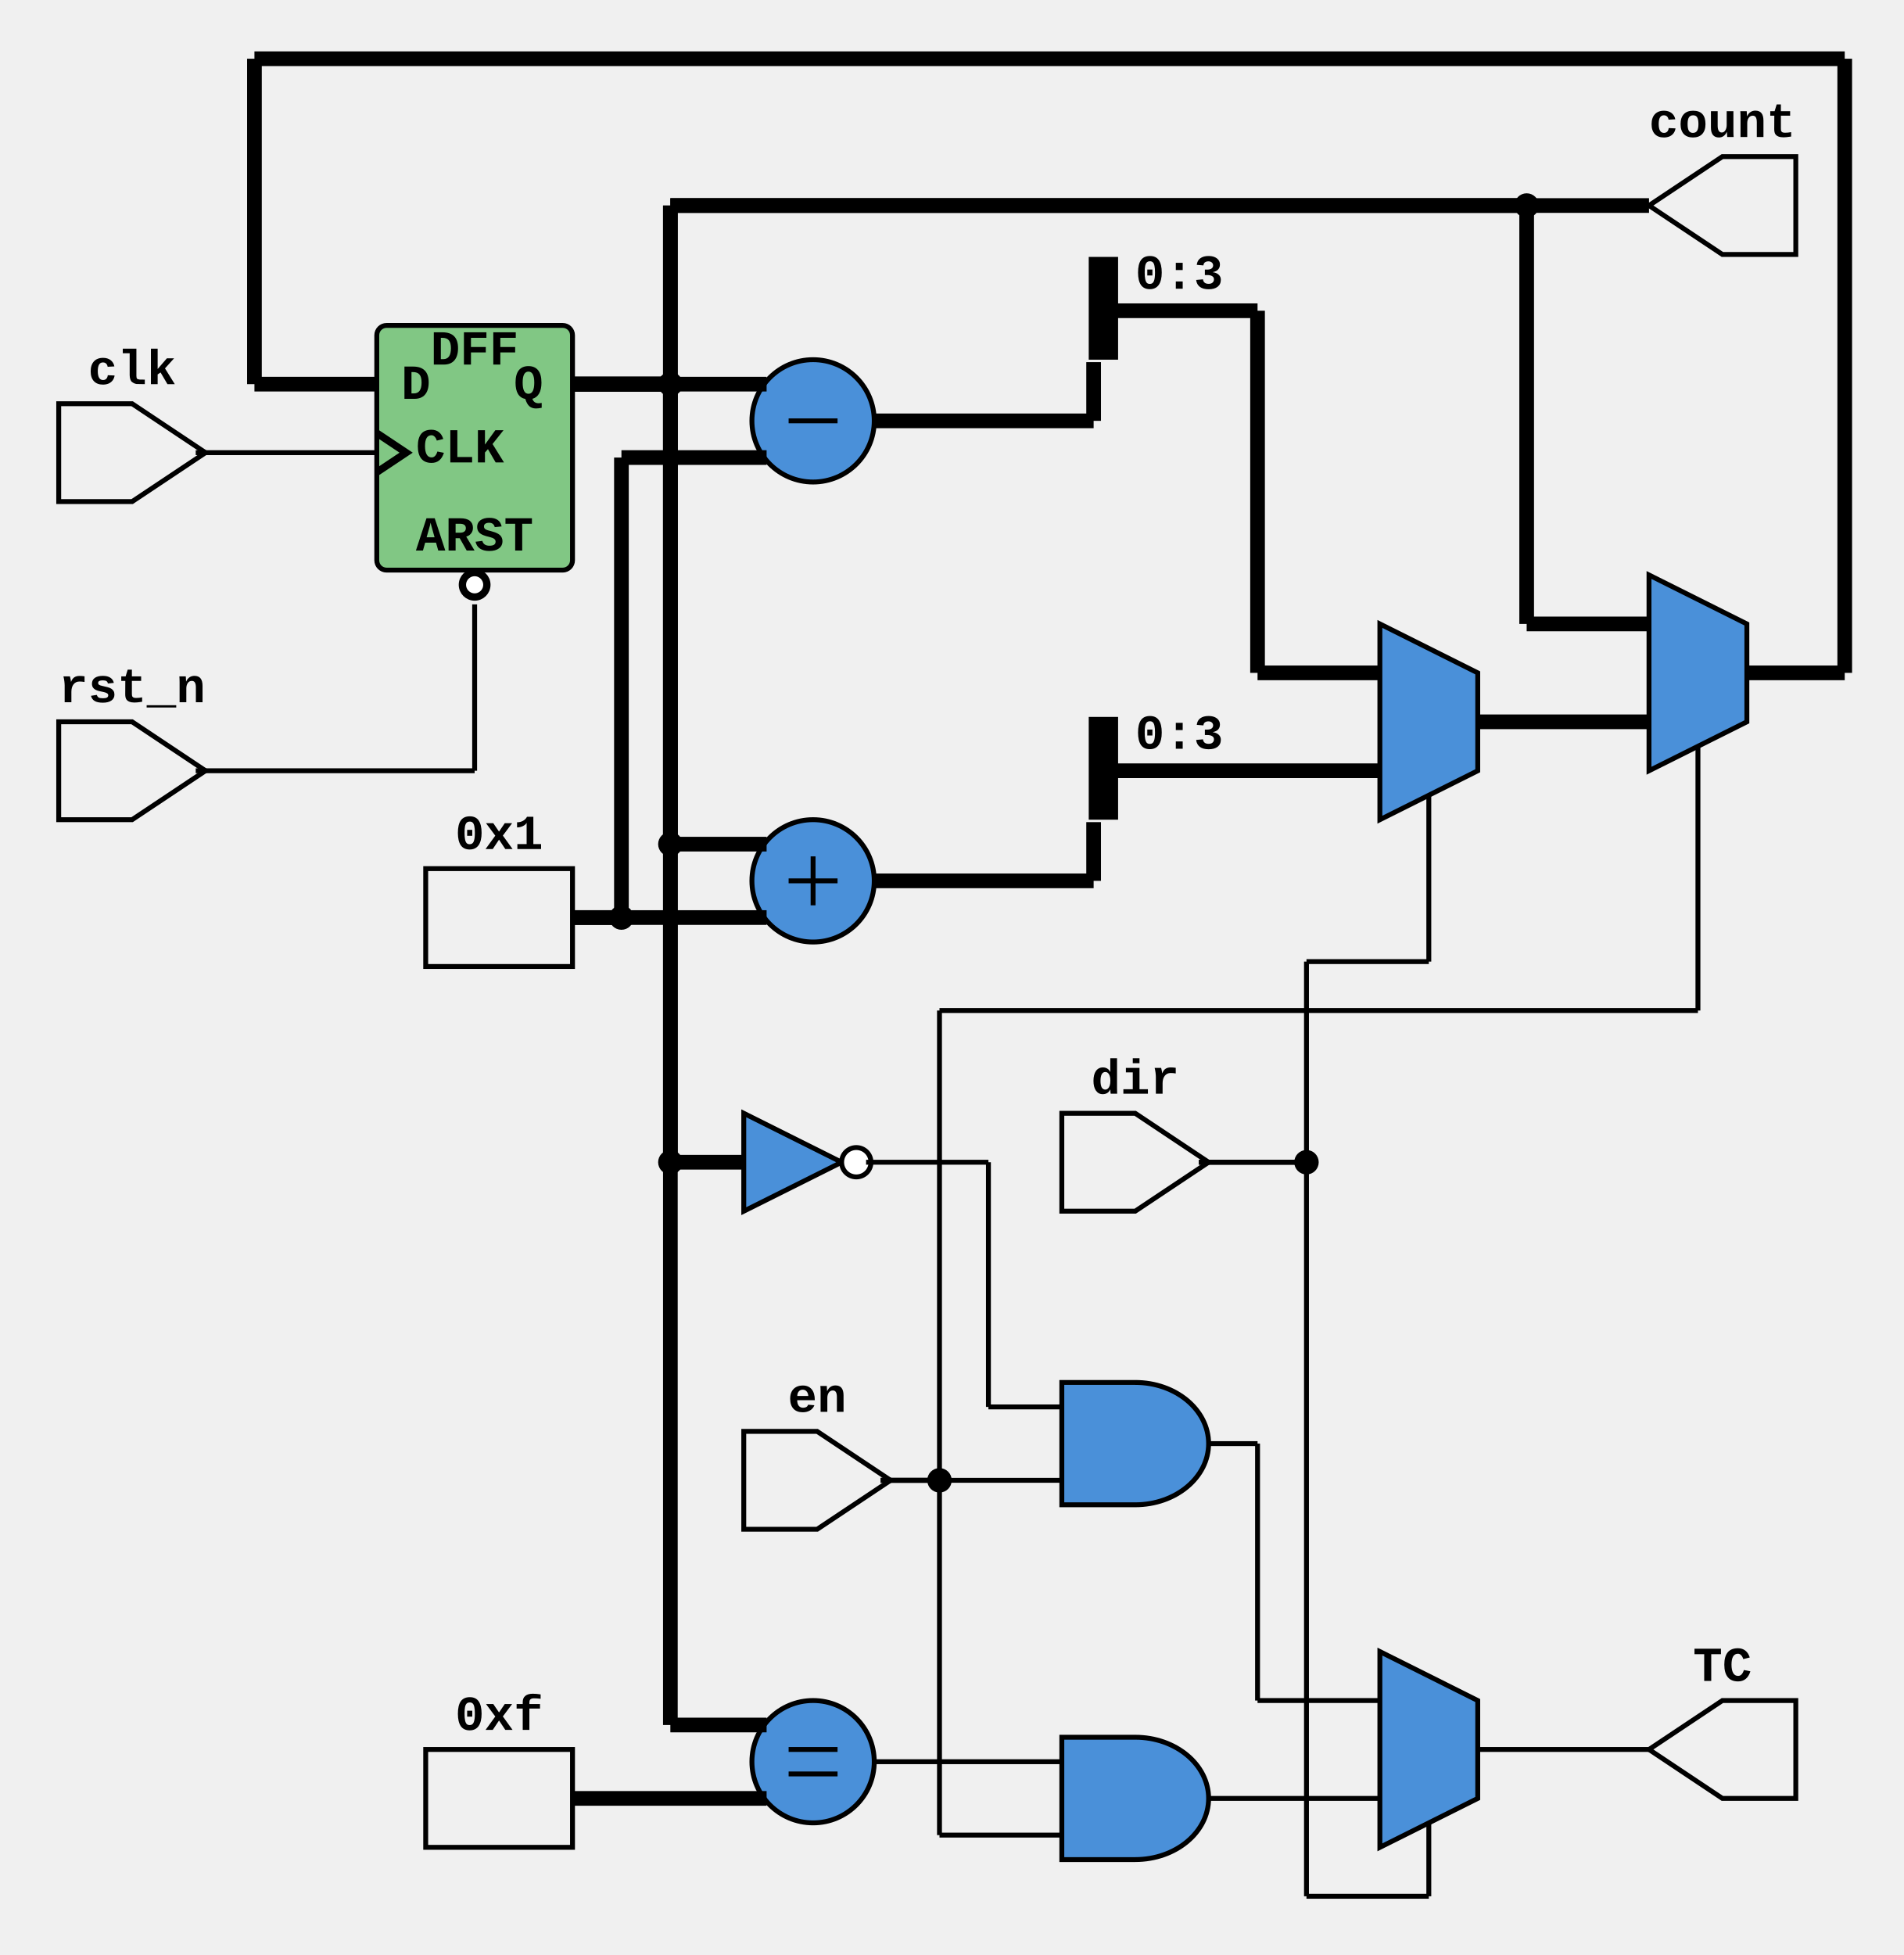
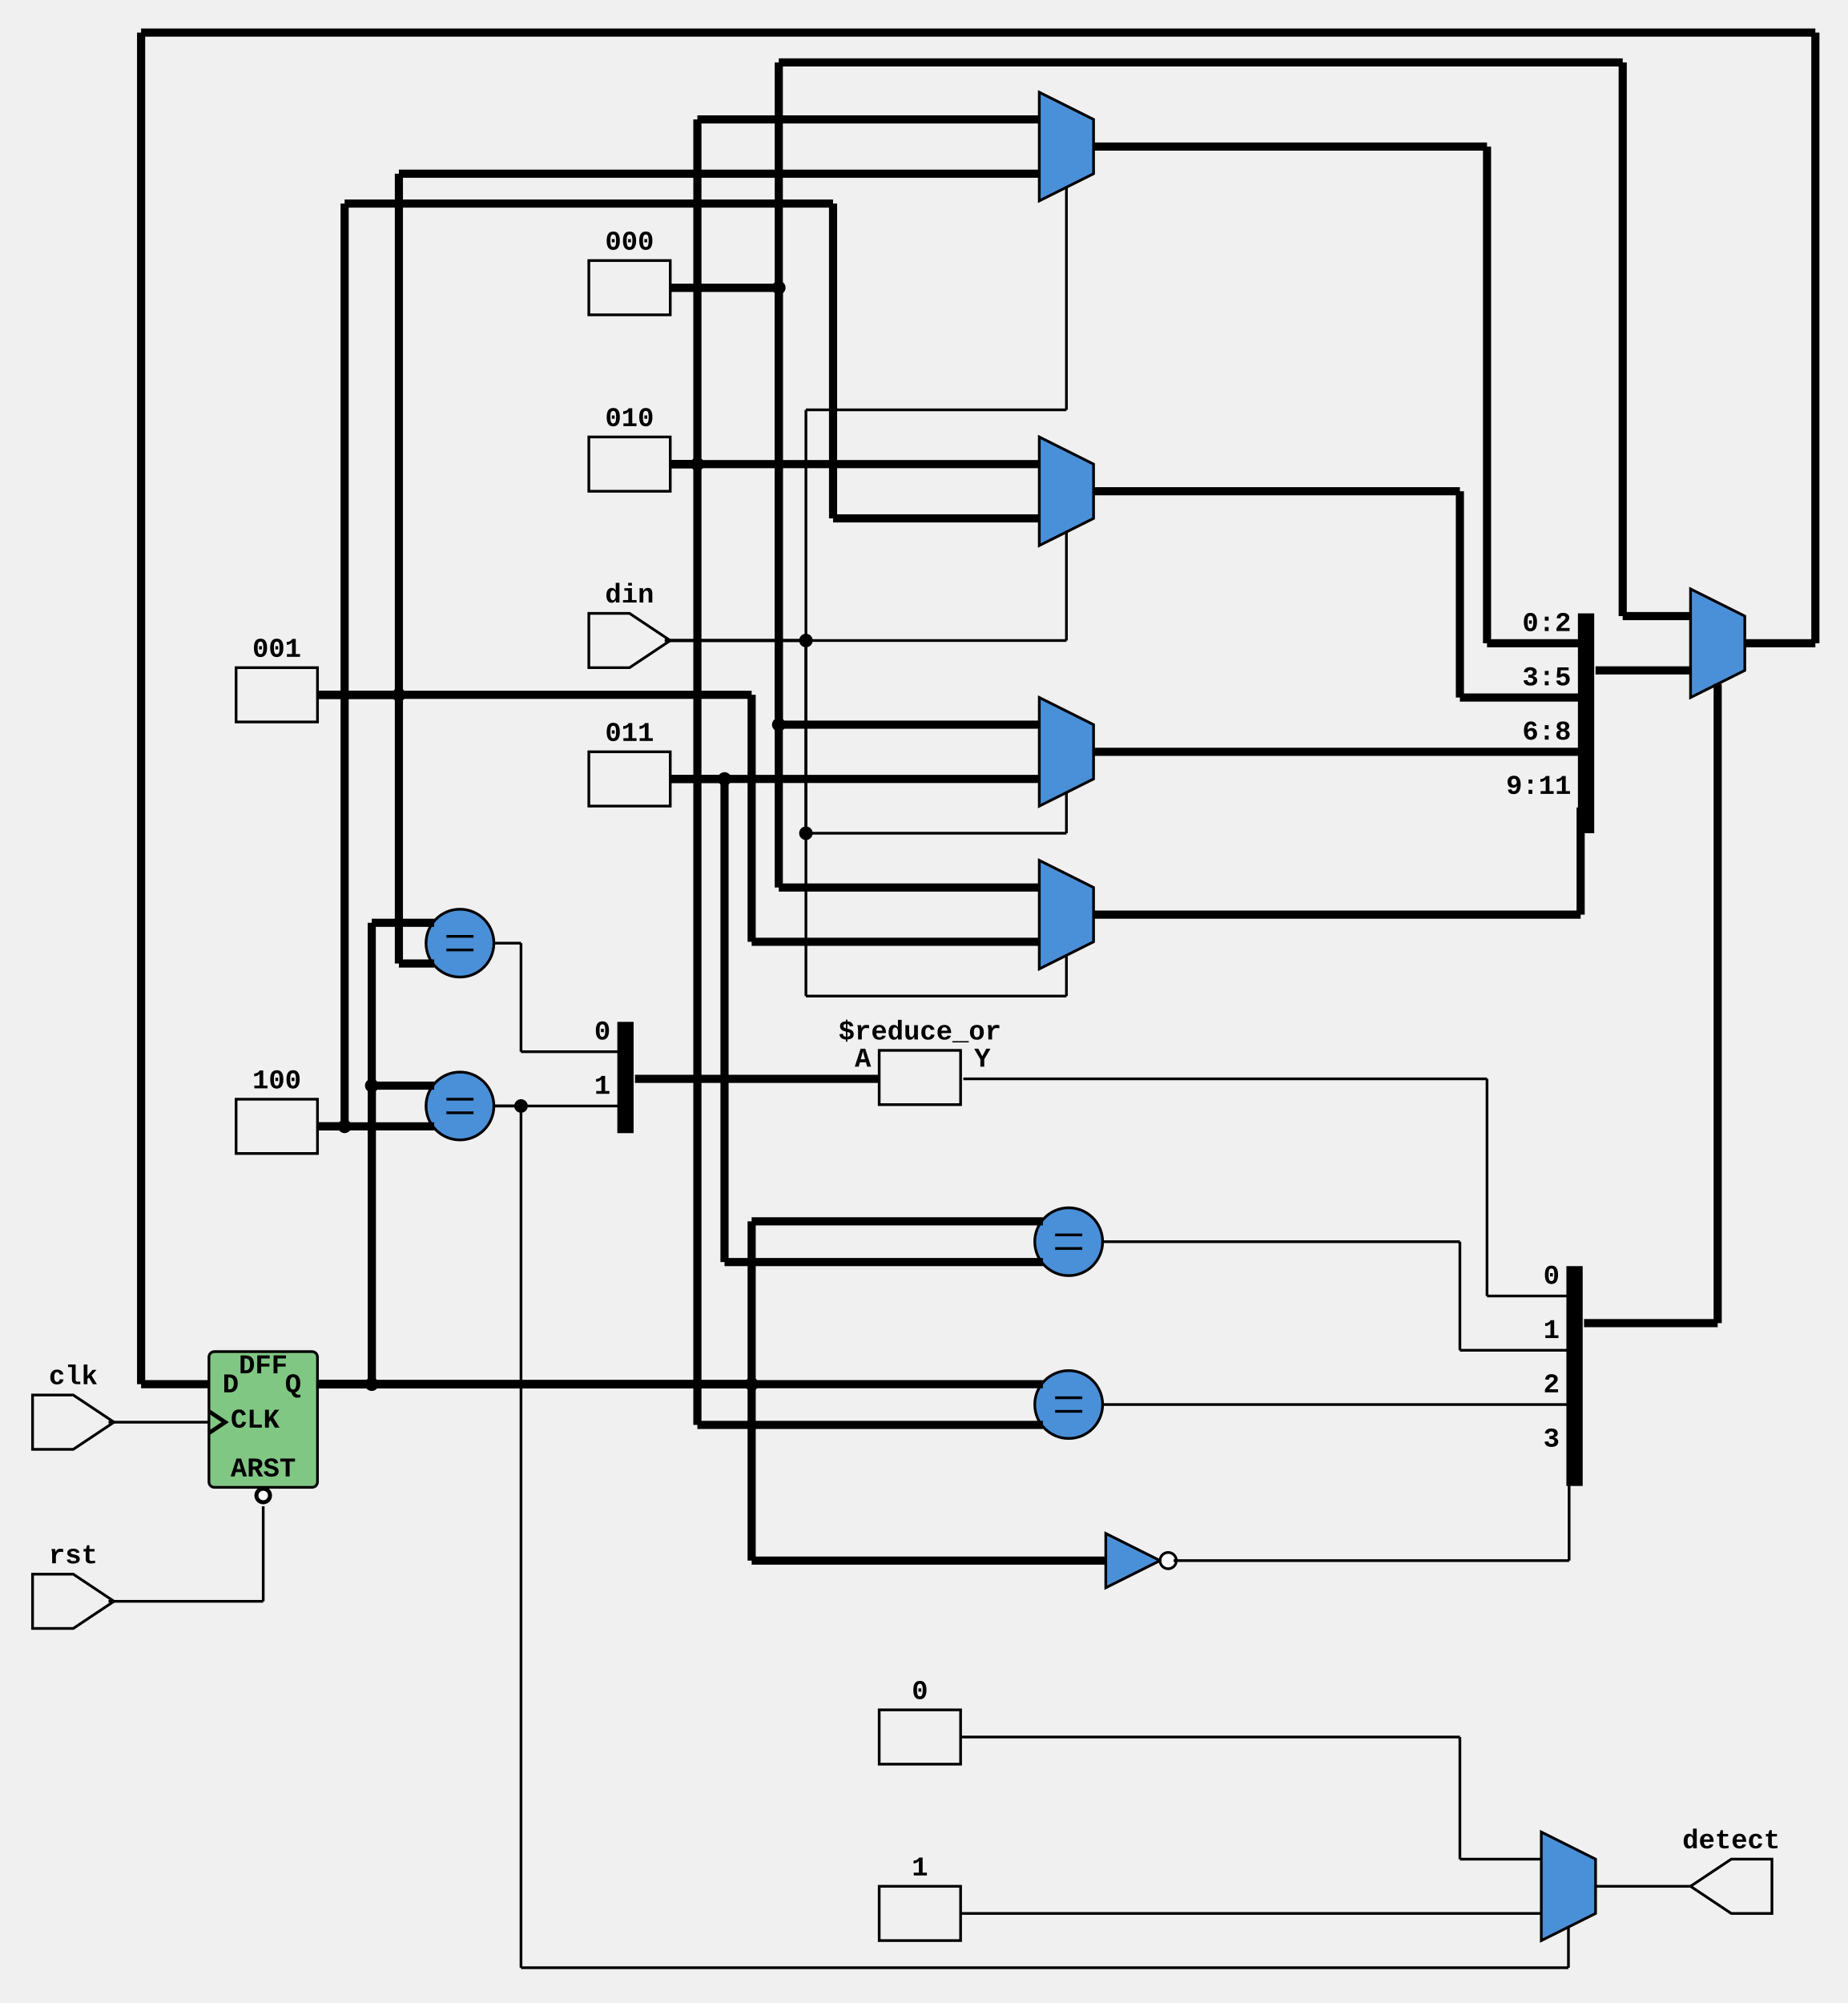
- <svg xmlns="http://www.w3.org/2000/svg" xmlns:ns1="https://github.com/nturley/netlistsvg" width="389" height="399.5">
+ <svg xmlns="http://www.w3.org/2000/svg" xmlns:ns1="https://github.com/nturley/netlistsvg" width="681" height="738">
  <style>svg {
    stroke:#000;
    fill:none;
  }
  text {
    fill:#000;
    stroke:none;
    font-size:10px;
    font-weight: bold;
    font-family: "Courier New", monospace;
  }
  .nodelabel {
    text-anchor: middle;
  }
  .inputPortLabel {
    text-anchor: end;
  }
  .splitjoinBody {
    fill:#000;
  }
  /* Buses multi-bit: línea más gruesa */
  line[class*=","] {
    stroke-width: 3;
  }</style>
-   <g ns1:type="add" transform="translate(153.6667,167.5)" ns1:width="25" ns1:height="25" id="cell_$add$design.sv:45$3">
-     <ns1:alias val="$add" />
-     <circle r="12.5" cx="12.5" cy="12.5" class="cell_$add$design.sv:45$3" fill="#4A90D9" />
-     <line x1="7.5" x2="17.5" y1="12.5" y2="12.5" class="cell_$add$design.sv:45$3" />
-     <line x1="12.5" x2="12.5" y1="7.5" y2="17.5" class="cell_$add$design.sv:45$3" />
-     <g ns1:x="3" ns1:y="5" ns1:pid="A" />
-     <g ns1:x="3" ns1:y="20" ns1:pid="B" />
-     <g ns1:x="25" ns1:y="12.5" ns1:pid="Y" />
-   </g>
-   <g ns1:type="and" transform="translate(217,355)" ns1:width="30" ns1:height="25" id="cell_$and$design.sv:49$6">
-     <ns1:alias val="$and" />
-     <ns1:alias val="$logic_and" />
-     <ns1:alias val="$_AND_" />
-     <path d="M0,0 L0,25 L15,25 A15 12.5 0 0 0 15,0 Z" class="cell_$and$design.sv:49$6" fill="#4A90D9" />
-     <g ns1:x="0" ns1:y="5" ns1:pid="A" />
-     <g ns1:x="0" ns1:y="20" ns1:pid="B" />
-     <g ns1:x="30" ns1:y="12.5" ns1:pid="Y" />
-   </g>
-   <g ns1:type="and" transform="translate(217,282.5)" ns1:width="30" ns1:height="25" id="cell_$and$design.sv:49$8">
-     <ns1:alias val="$and" />
-     <ns1:alias val="$logic_and" />
-     <ns1:alias val="$_AND_" />
-     <path d="M0,0 L0,25 L15,25 A15 12.5 0 0 0 15,0 Z" class="cell_$and$design.sv:49$8" fill="#4A90D9" />
-     <g ns1:x="0" ns1:y="5" ns1:pid="A" />
-     <g ns1:x="0" ns1:y="20" ns1:pid="B" />
-     <g ns1:x="30" ns1:y="12.5" ns1:pid="Y" />
-   </g>
-   <g ns1:type="eq" transform="translate(153.6667,347.5)" ns1:width="25" ns1:height="25" id="cell_$eq$design.sv:49$5">
-     <ns1:alias val="$eq" />
-     <circle r="12.5" cx="12.5" cy="12.5" class="cell_$eq$design.sv:49$5" fill="#4A90D9" />
-     <line x1="7.5" x2="17.5" y1="10" y2="10" class="cell_$eq$design.sv:49$5" />
-     <line x1="7.5" x2="17.5" y1="15" y2="15" class="cell_$eq$design.sv:49$5" />
-     <g ns1:x="3" ns1:y="5" ns1:pid="A" />
-     <g ns1:x="3" ns1:y="20" ns1:pid="B" />
-     <g ns1:x="25" ns1:y="12.5" ns1:pid="Y" />
-   </g>
-   <g ns1:type="not" transform="translate(152,227.5)" ns1:width="30" ns1:height="20" id="cell_$eq$design.sv:49$7">
-     <ns1:alias val="$_NOT_" />
-     <ns1:alias val="$not" />
-     <ns1:alias val="$logic_not" />
-     <path d="M0,0 L0,20 L20,10 Z" class="cell_$eq$design.sv:49$7" fill="#4A90D9" />
-     <circle cx="23" cy="10" r="3" class="cell_$eq$design.sv:49$7" fill="white" />
-     <g ns1:x="0" ns1:y="10" ns1:pid="A" />
-     <g ns1:x="25" ns1:y="10" ns1:pid="Y" />
-   </g>
-   <g ns1:type="$adff" ns1:width="40" ns1:height="57" id="cell_$procdff$26" transform="translate(77,66.5)">
+   <g ns1:type="generic" transform="translate(324,387)" ns1:width="30" ns1:height="40" id="cell_$auto$opt_reduce.cc:126:opt_mux$22">
+     <text x="15" y="-4" class="nodelabel cell_$auto$opt_reduce.cc:126:opt_mux$22" ns1:attribute="ref">$reduce_or</text>
+     <rect width="30" height="20" ns1:generic="body" class="cell_$auto$opt_reduce.cc:126:opt_mux$22" />
+     <g transform="translate(0,10)" ns1:x="0" ns1:y="10" ns1:pid="in0" id="port_$auto$opt_reduce.cc:126:opt_mux$22~A">
+       <text x="-3" y="-4" class="inputPortLabel cell_$auto$opt_reduce.cc:126:opt_mux$22">A</text>
+     </g>
+     <g transform="translate(30,10)" ns1:x="30" ns1:y="10" ns1:pid="out0" id="port_$auto$opt_reduce.cc:126:opt_mux$22~Y">
+       <text x="5" y="-4" style="fill:#000; stroke:none" class="cell_$auto$opt_reduce.cc:126:opt_mux$22">Y</text>
+     </g>
+   </g>
+   <g ns1:type="$adff" ns1:width="40" ns1:height="57" id="cell_$procdff$21" transform="translate(77,498)">
    <ns1:alias val="$adff" />
    <ns1:alias val="$adffe" />
    <rect class="netlistsvg_cell" x="0" y="0" width="40" height="50" rx="2" ry="2" fill="#81C784" />
    <circle cx="20" cy="53" r="2.5" fill="#ffffff" stroke="#000000" stroke-width="1.5" />
    <path d="M 0 22 L 6 26 L 0 30" fill="none" stroke="#000000" stroke-width="1.5" />
    <text class="netlistsvg_text" x="20" y="8" text-anchor="middle" font-size="6px" font-weight="bold">DFF</text>
    <text class="netlistsvg_text" x="5" y="15" font-size="6px">D</text>
    <text class="netlistsvg_text" x="8" y="28" font-size="6px">CLK</text>
    <text class="netlistsvg_text" x="20" y="46" text-anchor="middle" font-size="5px">ARST</text>
    <text class="netlistsvg_text" x="34" y="15" text-anchor="end" font-size="6px">Q</text>
    <g ns1:x="0" ns1:y="12" ns1:pid="D" />
    <g ns1:x="0" ns1:y="26" ns1:pid="CLK" />
    <g ns1:x="0" ns1:y="26" ns1:pid="C" />
    <g ns1:x="20" ns1:y="57" ns1:pid="ARST" />
    <g ns1:x="20" ns1:y="57" ns1:pid="CLR" />
    <g ns1:x="40" ns1:y="12" ns1:pid="Q" />
  </g>
-   <g ns1:type="mux" transform="translate(282,127.5)" ns1:width="20" ns1:height="40" id="cell_$procmux$22">
-     <ns1:alias val="$pmux" />
-     <ns1:alias val="$mux" />
-     <ns1:alias val="$_MUX_" />
-     <path d="M0,0 L20,10 L20,30 L0,40 Z" class="cell_$procmux$22" fill="#4A90D9" />
-     <g ns1:x="0" ns1:y="10" ns1:pid="A" />
-     <g ns1:x="0" ns1:y="30" ns1:pid="B" />
-     <g ns1:x="10" ns1:y="35" ns1:pid="S" />
-     <g ns1:x="20" ns1:y="20" ns1:pid="Y" />
-   </g>
-   <g ns1:type="mux" transform="translate(337,117.5)" ns1:width="20" ns1:height="40" id="cell_$procmux$24">
-     <ns1:alias val="$pmux" />
-     <ns1:alias val="$mux" />
-     <ns1:alias val="$_MUX_" />
-     <path d="M0,0 L20,10 L20,30 L0,40 Z" class="cell_$procmux$24" fill="#4A90D9" />
-     <g ns1:x="0" ns1:y="10" ns1:pid="A" />
-     <g ns1:x="0" ns1:y="30" ns1:pid="B" />
-     <g ns1:x="10" ns1:y="35" ns1:pid="S" />
-     <g ns1:x="20" ns1:y="20" ns1:pid="Y" />
-   </g>
-   <g ns1:type="sub" transform="translate(153.6667,73.5)" ns1:width="25" ns1:height="25" id="cell_$sub$design.sv:46$4">
-     <ns1:alias val="$sub" />
-     <circle r="12.5" cx="12.5" cy="12.5" class="cell_$sub$design.sv:46$4" fill="#4A90D9" />
-     <line x1="7.5" x2="17.5" y1="12.5" y2="12.5" class="cell_$sub$design.sv:46$4" />
+   <g ns1:type="mux" transform="translate(568,675)" ns1:width="20" ns1:height="40" id="cell_$procmux$12">
+     <ns1:alias val="$pmux" />
+     <ns1:alias val="$mux" />
+     <ns1:alias val="$_MUX_" />
+     <path d="M0,0 L20,10 L20,30 L0,40 Z" class="cell_$procmux$12" fill="#4A90D9" />
+     <g ns1:x="0" ns1:y="10" ns1:pid="A" />
+     <g ns1:x="0" ns1:y="30" ns1:pid="B" />
+     <g ns1:x="10" ns1:y="35" ns1:pid="S" />
+     <g ns1:x="20" ns1:y="20" ns1:pid="Y" />
+   </g>
+   <g ns1:type="mux" transform="translate(623,217)" ns1:width="20" ns1:height="40" id="cell_$procmux$15">
+     <ns1:alias val="$pmux" />
+     <ns1:alias val="$mux" />
+     <ns1:alias val="$_MUX_" />
+     <path d="M0,0 L20,10 L20,30 L0,40 Z" class="cell_$procmux$15" fill="#4A90D9" />
+     <g ns1:x="0" ns1:y="10" ns1:pid="A" />
+     <g ns1:x="0" ns1:y="30" ns1:pid="B" />
+     <g ns1:x="10" ns1:y="35" ns1:pid="S" />
+     <g ns1:x="20" ns1:y="20" ns1:pid="Y" />
+   </g>
+   <g ns1:type="eq" transform="translate(157,395)" ns1:width="25" ns1:height="25" id="cell_$procmux$16_CMP0">
+     <ns1:alias val="$eq" />
+     <circle r="12.5" cx="12.5" cy="12.5" class="cell_$procmux$16_CMP0" fill="#4A90D9" />
+     <line x1="7.5" x2="17.5" y1="10" y2="10" class="cell_$procmux$16_CMP0" />
+     <line x1="7.5" x2="17.5" y1="15" y2="15" class="cell_$procmux$16_CMP0" />
    <g ns1:x="3" ns1:y="5" ns1:pid="A" />
    <g ns1:x="3" ns1:y="20" ns1:pid="B" />
    <g ns1:x="25" ns1:y="12.5" ns1:pid="Y" />
  </g>
-   <g ns1:type="mux" transform="translate(282,337.5)" ns1:width="20" ns1:height="40" id="cell_$ternary$design.sv:49$9">
-     <ns1:alias val="$pmux" />
-     <ns1:alias val="$mux" />
-     <ns1:alias val="$_MUX_" />
-     <path d="M0,0 L20,10 L20,30 L0,40 Z" class="cell_$ternary$design.sv:49$9" fill="#4A90D9" />
-     <g ns1:x="0" ns1:y="10" ns1:pid="A" />
-     <g ns1:x="0" ns1:y="30" ns1:pid="B" />
-     <g ns1:x="10" ns1:y="35" ns1:pid="S" />
-     <g ns1:x="20" ns1:y="20" ns1:pid="Y" />
-   </g>
-   <g ns1:type="inputExt" transform="translate(12,82.5)" ns1:width="30" ns1:height="20" id="cell_clk">
+   <g ns1:type="eq" transform="translate(381.3333,445)" ns1:width="25" ns1:height="25" id="cell_$procmux$17_CMP0">
+     <ns1:alias val="$eq" />
+     <circle r="12.5" cx="12.5" cy="12.5" class="cell_$procmux$17_CMP0" fill="#4A90D9" />
+     <line x1="7.5" x2="17.5" y1="10" y2="10" class="cell_$procmux$17_CMP0" />
+     <line x1="7.5" x2="17.5" y1="15" y2="15" class="cell_$procmux$17_CMP0" />
+     <g ns1:x="3" ns1:y="5" ns1:pid="A" />
+     <g ns1:x="3" ns1:y="20" ns1:pid="B" />
+     <g ns1:x="25" ns1:y="12.5" ns1:pid="Y" />
+   </g>
+   <g ns1:type="eq" transform="translate(381.3333,505)" ns1:width="25" ns1:height="25" id="cell_$procmux$18_CMP0">
+     <ns1:alias val="$eq" />
+     <circle r="12.5" cx="12.5" cy="12.5" class="cell_$procmux$18_CMP0" fill="#4A90D9" />
+     <line x1="7.5" x2="17.5" y1="10" y2="10" class="cell_$procmux$18_CMP0" />
+     <line x1="7.5" x2="17.5" y1="15" y2="15" class="cell_$procmux$18_CMP0" />
+     <g ns1:x="3" ns1:y="5" ns1:pid="A" />
+     <g ns1:x="3" ns1:y="20" ns1:pid="B" />
+     <g ns1:x="25" ns1:y="12.5" ns1:pid="Y" />
+   </g>
+   <g ns1:type="eq" transform="translate(157,335)" ns1:width="25" ns1:height="25" id="cell_$procmux$19_CMP0">
+     <ns1:alias val="$eq" />
+     <circle r="12.5" cx="12.5" cy="12.5" class="cell_$procmux$19_CMP0" fill="#4A90D9" />
+     <line x1="7.5" x2="17.5" y1="10" y2="10" class="cell_$procmux$19_CMP0" />
+     <line x1="7.5" x2="17.5" y1="15" y2="15" class="cell_$procmux$19_CMP0" />
+     <g ns1:x="3" ns1:y="5" ns1:pid="A" />
+     <g ns1:x="3" ns1:y="20" ns1:pid="B" />
+     <g ns1:x="25" ns1:y="12.5" ns1:pid="Y" />
+   </g>
+   <g ns1:type="not" transform="translate(407.5,565)" ns1:width="30" ns1:height="20" id="cell_$procmux$20_CMP0">
+     <ns1:alias val="$_NOT_" />
+     <ns1:alias val="$not" />
+     <ns1:alias val="$logic_not" />
+     <path d="M0,0 L0,20 L20,10 Z" class="cell_$procmux$20_CMP0" fill="#4A90D9" />
+     <circle cx="23" cy="10" r="3" class="cell_$procmux$20_CMP0" fill="white" />
+     <g ns1:x="0" ns1:y="10" ns1:pid="A" />
+     <g ns1:x="25" ns1:y="10" ns1:pid="Y" />
+   </g>
+   <g ns1:type="mux" transform="translate(383,317)" ns1:width="20" ns1:height="40" id="cell_$ternary$design.sv:28$4">
+     <ns1:alias val="$pmux" />
+     <ns1:alias val="$mux" />
+     <ns1:alias val="$_MUX_" />
+     <path d="M0,0 L20,10 L20,30 L0,40 Z" class="cell_$ternary$design.sv:28$4" fill="#4A90D9" />
+     <g ns1:x="0" ns1:y="10" ns1:pid="A" />
+     <g ns1:x="0" ns1:y="30" ns1:pid="B" />
+     <g ns1:x="10" ns1:y="35" ns1:pid="S" />
+     <g ns1:x="20" ns1:y="20" ns1:pid="Y" />
+   </g>
+   <g ns1:type="mux" transform="translate(383,257)" ns1:width="20" ns1:height="40" id="cell_$ternary$design.sv:30$6">
+     <ns1:alias val="$pmux" />
+     <ns1:alias val="$mux" />
+     <ns1:alias val="$_MUX_" />
+     <path d="M0,0 L20,10 L20,30 L0,40 Z" class="cell_$ternary$design.sv:30$6" fill="#4A90D9" />
+     <g ns1:x="0" ns1:y="10" ns1:pid="A" />
+     <g ns1:x="0" ns1:y="30" ns1:pid="B" />
+     <g ns1:x="10" ns1:y="35" ns1:pid="S" />
+     <g ns1:x="20" ns1:y="20" ns1:pid="Y" />
+   </g>
+   <g ns1:type="mux" transform="translate(383,161)" ns1:width="20" ns1:height="40" id="cell_$ternary$design.sv:31$7">
+     <ns1:alias val="$pmux" />
+     <ns1:alias val="$mux" />
+     <ns1:alias val="$_MUX_" />
+     <path d="M0,0 L20,10 L20,30 L0,40 Z" class="cell_$ternary$design.sv:31$7" fill="#4A90D9" />
+     <g ns1:x="0" ns1:y="10" ns1:pid="A" />
+     <g ns1:x="0" ns1:y="30" ns1:pid="B" />
+     <g ns1:x="10" ns1:y="35" ns1:pid="S" />
+     <g ns1:x="20" ns1:y="20" ns1:pid="Y" />
+   </g>
+   <g ns1:type="mux" transform="translate(383,34)" ns1:width="20" ns1:height="40" id="cell_$ternary$design.sv:32$8">
+     <ns1:alias val="$pmux" />
+     <ns1:alias val="$mux" />
+     <ns1:alias val="$_MUX_" />
+     <path d="M0,0 L20,10 L20,30 L0,40 Z" class="cell_$ternary$design.sv:32$8" fill="#4A90D9" />
+     <g ns1:x="0" ns1:y="10" ns1:pid="A" />
+     <g ns1:x="0" ns1:y="30" ns1:pid="B" />
+     <g ns1:x="10" ns1:y="35" ns1:pid="S" />
+     <g ns1:x="20" ns1:y="20" ns1:pid="Y" />
+   </g>
+   <g ns1:type="inputExt" transform="translate(12,514)" ns1:width="30" ns1:height="20" id="cell_clk">
    <text x="15" y="-4" class="nodelabel cell_clk" ns1:attribute="ref">clk</text>
    <ns1:alias val="$_inputExt_" />
    <path d="M0,0 L0,20 L15,20 L30,10 L15,0 Z" class="cell_clk" />
    <g ns1:x="28" ns1:y="10" ns1:pid="Y" />
  </g>
-   <g ns1:type="inputExt" transform="translate(12,147.5)" ns1:width="30" ns1:height="20" id="cell_rst_n">
-     <text x="15" y="-4" class="nodelabel cell_rst_n" ns1:attribute="ref">rst_n</text>
+   <g ns1:type="inputExt" transform="translate(12,580)" ns1:width="30" ns1:height="20" id="cell_rst">
+     <text x="15" y="-4" class="nodelabel cell_rst" ns1:attribute="ref">rst</text>
    <ns1:alias val="$_inputExt_" />
-     <path d="M0,0 L0,20 L15,20 L30,10 L15,0 Z" class="cell_rst_n" />
+     <path d="M0,0 L0,20 L15,20 L30,10 L15,0 Z" class="cell_rst" />
    <g ns1:x="28" ns1:y="10" ns1:pid="Y" />
  </g>
-   <g ns1:type="inputExt" transform="translate(152,292.5)" ns1:width="30" ns1:height="20" id="cell_en">
-     <text x="15" y="-4" class="nodelabel cell_en" ns1:attribute="ref">en</text>
+   <g ns1:type="inputExt" transform="translate(217,226)" ns1:width="30" ns1:height="20" id="cell_din">
+     <text x="15" y="-4" class="nodelabel cell_din" ns1:attribute="ref">din</text>
    <ns1:alias val="$_inputExt_" />
-     <path d="M0,0 L0,20 L15,20 L30,10 L15,0 Z" class="cell_en" />
+     <path d="M0,0 L0,20 L15,20 L30,10 L15,0 Z" class="cell_din" />
    <g ns1:x="28" ns1:y="10" ns1:pid="Y" />
  </g>
-   <g ns1:type="inputExt" transform="translate(217,227.5)" ns1:width="30" ns1:height="20" id="cell_dir">
-     <text x="15" y="-4" class="nodelabel cell_dir" ns1:attribute="ref">dir</text>
-     <ns1:alias val="$_inputExt_" />
-     <path d="M0,0 L0,20 L15,20 L30,10 L15,0 Z" class="cell_dir" />
-     <g ns1:x="28" ns1:y="10" ns1:pid="Y" />
-   </g>
-   <g ns1:type="outputExt" transform="translate(337,347.5)" ns1:width="30" ns1:height="20" id="cell_TC">
-     <text x="15" y="-4" class="nodelabel cell_TC" ns1:attribute="ref">TC</text>
+   <g ns1:type="outputExt" transform="translate(623,685)" ns1:width="30" ns1:height="20" id="cell_detect">
+     <text x="15" y="-4" class="nodelabel cell_detect" ns1:attribute="ref">detect</text>
    <ns1:alias val="$_outputExt_" />
-     <path d="M30,0 L30,20 L15,20 L0,10 L15,0 Z" class="cell_TC" />
-     <g ns1:x="0" ns1:y="10" ns1:pid="A" />
-   </g>
-   <g ns1:type="outputExt" transform="translate(337,32)" ns1:width="30" ns1:height="20" id="cell_count">
-     <text x="15" y="-4" class="nodelabel cell_count" ns1:attribute="ref">count</text>
-     <ns1:alias val="$_outputExt_" />
-     <path d="M30,0 L30,20 L15,20 L0,10 L15,0 Z" class="cell_count" />
-     <g ns1:x="0" ns1:y="10" ns1:pid="A" />
-   </g>
-   <g ns1:type="constant" transform="translate(87,177.5)" ns1:width="30" ns1:height="20" id="cell_00000000000000000000000000000001">
-     <text x="15" y="-4" class="nodelabel cell_00000000000000000000000000000001" ns1:attribute="ref">0x1</text>
-     <ns1:alias val="$_constant_" />
-     <rect width="30" height="20" class="cell_00000000000000000000000000000001" />
-     <g ns1:x="30" ns1:y="10" ns1:pid="Y" />
-   </g>
-   <g ns1:type="constant" transform="translate(87,357.5)" ns1:width="30" ns1:height="20" id="cell_1111">
-     <text x="15" y="-4" class="nodelabel cell_1111" ns1:attribute="ref">0xf</text>
-     <ns1:alias val="$_constant_" />
-     <rect width="30" height="20" class="cell_1111" />
-     <g ns1:x="30" ns1:y="10" ns1:pid="Y" />
-   </g>
-   <g ns1:type="split" transform="translate(223,53)" ns1:width="5" ns1:height="40" id="cell_$split$,51,52,53,54,59,60,61,62,63,64,65,66,67,68,69,70,71,72,73,74,75,76,77,78,79,80,81,82,83,84,85,86,">
-     <rect width="5" height="20" class="splitjoinBody" ns1:generic="body" />
-     <ns1:alias val="$_split_" />
-     <g ns1:x="0" ns1:y="20" ns1:pid="in" />
-     <g transform="translate(4,10)" ns1:x="4" ns1:y="10" ns1:pid="out0">
-       <text x="5" y="-4">0:3</text>
-     </g>
-   </g>
-   <g ns1:type="split" transform="translate(223,147)" ns1:width="5" ns1:height="40" id="cell_$split$,11,12,13,14,15,16,17,18,19,20,21,22,23,24,25,26,27,28,29,30,31,32,33,34,35,36,37,38,39,40,41,42,">
-     <rect width="5" height="20" class="splitjoinBody" ns1:generic="body" />
-     <ns1:alias val="$_split_" />
-     <g ns1:x="0" ns1:y="20" ns1:pid="in" />
-     <g transform="translate(4,10)" ns1:x="4" ns1:y="10" ns1:pid="out0">
-       <text x="5" y="-4">0:3</text>
-     </g>
-   </g>
-   <line x1="117" x2="137" y1="78.5" y2="78.5" class="net_7,8,9,10" />
-   <line x1="137" x2="137" y1="78.5" y2="172.5" class="net_7,8,9,10" />
-   <circle cx="137" cy="78.5" r="2" style="fill:#000" class="net_7,8,9,10" />
-   <circle cx="137" cy="172.5" r="2" style="fill:#000" class="net_7,8,9,10" />
-   <line x1="137" x2="156.667" y1="172.5" y2="172.5" class="net_7,8,9,10" />
-   <line x1="117" x2="137" y1="78.5" y2="78.5" class="net_7,8,9,10" />
-   <line x1="137" x2="137" y1="78.5" y2="352.5" class="net_7,8,9,10" />
-   <line x1="137" x2="156.667" y1="352.5" y2="352.5" class="net_7,8,9,10" />
-   <line x1="117" x2="137" y1="78.5" y2="78.5" class="net_7,8,9,10" />
-   <line x1="137" x2="137" y1="78.5" y2="237.5" class="net_7,8,9,10" />
-   <circle cx="137" cy="237.5" r="2" style="fill:#000" class="net_7,8,9,10" />
-   <line x1="137" x2="152" y1="237.5" y2="237.5" class="net_7,8,9,10" />
-   <line x1="117" x2="137" y1="78.5" y2="78.5" class="net_7,8,9,10" />
-   <line x1="137" x2="137" y1="78.5" y2="42" class="net_7,8,9,10" />
-   <line x1="137" x2="312" y1="42" y2="42" class="net_7,8,9,10" />
-   <line x1="312" x2="312" y1="42" y2="127.5" class="net_7,8,9,10" />
-   <circle cx="312" cy="42" r="2" style="fill:#000" class="net_7,8,9,10" />
-   <line x1="312" x2="337" y1="127.5" y2="127.5" class="net_7,8,9,10" />
-   <line x1="117" x2="156.667" y1="78.5" y2="78.5" class="net_7,8,9,10" />
-   <line x1="117" x2="137" y1="78.5" y2="78.5" class="net_7,8,9,10" />
-   <line x1="137" x2="137" y1="78.5" y2="42" class="net_7,8,9,10" />
-   <line x1="137" x2="337" y1="42" y2="42" class="net_7,8,9,10" />
-   <line x1="117" x2="156.667" y1="187.5" y2="187.5" class="net_87,88,89,90,91,92,93,94,95,96,97,98,99,100,101,102,103,104,105,106,107,108,109,110,111,112,113,114,115,116,117,118" />
-   <line x1="117" x2="127" y1="187.5" y2="187.5" class="net_87,88,89,90,91,92,93,94,95,96,97,98,99,100,101,102,103,104,105,106,107,108,109,110,111,112,113,114,115,116,117,118" />
-   <line x1="127" x2="127" y1="187.5" y2="93.5" class="net_87,88,89,90,91,92,93,94,95,96,97,98,99,100,101,102,103,104,105,106,107,108,109,110,111,112,113,114,115,116,117,118" />
-   <circle cx="127" cy="187.5" r="2" style="fill:#000" class="net_87,88,89,90,91,92,93,94,95,96,97,98,99,100,101,102,103,104,105,106,107,108,109,110,111,112,113,114,115,116,117,118" />
-   <line x1="127" x2="156.667" y1="93.5" y2="93.5" class="net_87,88,89,90,91,92,93,94,95,96,97,98,99,100,101,102,103,104,105,106,107,108,109,110,111,112,113,114,115,116,117,118" />
-   <line x1="178.667" x2="217" y1="360" y2="360" class="net_43" />
-   <line x1="180" x2="192" y1="302.5" y2="302.5" class="net_4" />
-   <line x1="192" x2="192" y1="302.5" y2="375" class="net_4" />
-   <circle cx="192" cy="302.5" r="2" style="fill:#000" class="net_4" />
-   <line x1="192" x2="217" y1="375" y2="375" class="net_4" />
-   <line x1="180" x2="217" y1="302.5" y2="302.5" class="net_4" />
-   <line x1="180" x2="192" y1="302.5" y2="302.5" class="net_4" />
-   <line x1="192" x2="192" y1="302.5" y2="206.5" class="net_4" />
-   <line x1="192" x2="347" y1="206.5" y2="206.5" class="net_4" />
-   <line x1="347" x2="347" y1="206.5" y2="152.5" class="net_4" />
-   <line x1="177" x2="202" y1="237.5" y2="237.5" class="net_45" />
-   <line x1="202" x2="202" y1="237.5" y2="287.5" class="net_45" />
-   <line x1="202" x2="217" y1="287.5" y2="287.5" class="net_45" />
-   <line x1="117" x2="156.667" y1="367.5" y2="367.5" class="net_119,120,121,122" />
-   <line x1="40" x2="97" y1="157.5" y2="157.5" class="net_3" />
-   <line x1="97" x2="97" y1="157.5" y2="123.5" class="net_3" />
-   <line x1="40" x2="77" y1="92.5" y2="92.5" class="net_2" />
-   <line x1="357" x2="377" y1="137.5" y2="137.5" class="net_47,48,49,50" />
-   <line x1="377" x2="377" y1="137.5" y2="12" class="net_47,48,49,50" />
-   <line x1="377" x2="52" y1="12" y2="12" class="net_47,48,49,50" />
-   <line x1="52" x2="52" y1="12" y2="78.5" class="net_47,48,49,50" />
-   <line x1="52" x2="77" y1="78.5" y2="78.5" class="net_47,48,49,50" />
-   <line x1="228" x2="257" y1="63.5" y2="63.5" class="net_51,52,53,54" />
-   <line x1="257" x2="257" y1="63.5" y2="137.5" class="net_51,52,53,54" />
-   <line x1="257" x2="282" y1="137.5" y2="137.5" class="net_51,52,53,54" />
-   <line x1="228" x2="282" y1="157.5" y2="157.5" class="net_11,12,13,14" />
-   <line x1="245" x2="267" y1="237.5" y2="237.5" class="net_5" />
-   <line x1="267" x2="267" y1="237.5" y2="196.5" class="net_5" />
-   <line x1="267" x2="292" y1="196.5" y2="196.5" class="net_5" />
-   <circle cx="267" cy="237.5" r="2" style="fill:#000" class="net_5" />
-   <line x1="292" x2="292" y1="196.5" y2="162.5" class="net_5" />
-   <line x1="245" x2="267" y1="237.5" y2="237.5" class="net_5" />
-   <line x1="267" x2="267" y1="237.5" y2="387.5" class="net_5" />
-   <line x1="267" x2="292" y1="387.5" y2="387.5" class="net_5" />
-   <line x1="292" x2="292" y1="387.5" y2="372.5" class="net_5" />
-   <line x1="302" x2="337" y1="147.5" y2="147.5" class="net_55,56,57,58" />
-   <line x1="247" x2="257" y1="295" y2="295" class="net_46" />
-   <line x1="257" x2="257" y1="295" y2="347.5" class="net_46" />
-   <line x1="257" x2="282" y1="347.5" y2="347.5" class="net_46" />
-   <line x1="247" x2="282" y1="367.5" y2="367.5" class="net_44" />
-   <line x1="302" x2="337" y1="357.5" y2="357.5" class="net_6" />
-   <line x1="178.667" x2="223.5" y1="86" y2="86" class="net_51,52,53,54,59,60,61,62,63,64,65,66,67,68,69,70,71,72,73,74,75,76,77,78,79,80,81,82,83,84,85,86" />
-   <line x1="223.5" x2="223.5" y1="86" y2="74" class="net_51,52,53,54,59,60,61,62,63,64,65,66,67,68,69,70,71,72,73,74,75,76,77,78,79,80,81,82,83,84,85,86" />
-   <line x1="178.667" x2="223.5" y1="180" y2="180" class="net_11,12,13,14,15,16,17,18,19,20,21,22,23,24,25,26,27,28,29,30,31,32,33,34,35,36,37,38,39,40,41,42" />
-   <line x1="223.5" x2="223.5" y1="180" y2="168" class="net_11,12,13,14,15,16,17,18,19,20,21,22,23,24,25,26,27,28,29,30,31,32,33,34,35,36,37,38,39,40,41,42" />
+     <path d="M30,0 L30,20 L15,20 L0,10 L15,0 Z" class="cell_detect" />
+     <g ns1:x="0" ns1:y="10" ns1:pid="A" />
+   </g>
+   <g ns1:type="constant" transform="translate(324,630)" ns1:width="30" ns1:height="20" id="cell_0">
+     <text x="15" y="-4" class="nodelabel cell_0" ns1:attribute="ref">0</text>
+     <ns1:alias val="$_constant_" />
+     <rect width="30" height="20" class="cell_0" />
+     <g ns1:x="30" ns1:y="10" ns1:pid="Y" />
+   </g>
+   <g ns1:type="constant" transform="translate(324,695)" ns1:width="30" ns1:height="20" id="cell_1">
+     <text x="15" y="-4" class="nodelabel cell_1" ns1:attribute="ref">1</text>
+     <ns1:alias val="$_constant_" />
+     <rect width="30" height="20" class="cell_1" />
+     <g ns1:x="30" ns1:y="10" ns1:pid="Y" />
+   </g>
+   <g ns1:type="constant" transform="translate(217,96)" ns1:width="30" ns1:height="20" id="cell_000">
+     <text x="15" y="-4" class="nodelabel cell_000" ns1:attribute="ref">000</text>
+     <ns1:alias val="$_constant_" />
+     <rect width="30" height="20" class="cell_000" />
+     <g ns1:x="30" ns1:y="10" ns1:pid="Y" />
+   </g>
+   <g ns1:type="constant" transform="translate(87,405)" ns1:width="30" ns1:height="20" id="cell_100">
+     <text x="15" y="-4" class="nodelabel cell_100" ns1:attribute="ref">100</text>
+     <ns1:alias val="$_constant_" />
+     <rect width="30" height="20" class="cell_100" />
+     <g ns1:x="30" ns1:y="10" ns1:pid="Y" />
+   </g>
+   <g ns1:type="constant" transform="translate(217,277)" ns1:width="30" ns1:height="20" id="cell_011">
+     <text x="15" y="-4" class="nodelabel cell_011" ns1:attribute="ref">011</text>
+     <ns1:alias val="$_constant_" />
+     <rect width="30" height="20" class="cell_011" />
+     <g ns1:x="30" ns1:y="10" ns1:pid="Y" />
+   </g>
+   <g ns1:type="constant" transform="translate(217,161)" ns1:width="30" ns1:height="20" id="cell_010">
+     <text x="15" y="-4" class="nodelabel cell_010" ns1:attribute="ref">010</text>
+     <ns1:alias val="$_constant_" />
+     <rect width="30" height="20" class="cell_010" />
+     <g ns1:x="30" ns1:y="10" ns1:pid="Y" />
+   </g>
+   <g ns1:type="constant" transform="translate(87,246)" ns1:width="30" ns1:height="20" id="cell_001">
+     <text x="15" y="-4" class="nodelabel cell_001" ns1:attribute="ref">001</text>
+     <ns1:alias val="$_constant_" />
+     <rect width="30" height="20" class="cell_001" />
+     <g ns1:x="30" ns1:y="10" ns1:pid="Y" />
+   </g>
+   <g ns1:type="join" transform="translate(228,377)" ns1:width="4" ns1:height="40" id="cell_$join$,6,7,">
+     <rect width="5" height="40" class="splitjoinBody" ns1:generic="body" />
+     <ns1:alias val="$_join_" />
+     <g ns1:x="5" ns1:y="20" ns1:pid="out" />
+     <g transform="translate(0,10)" ns1:x="0" ns1:y="10" ns1:pid="in0">
+       <text x="-3" y="-4" class="inputPortLabel">0</text>
+     </g>
+     <g transform="translate(0,30)" ns1:x="0" ns1:y="10" ns1:pid="in0">
+       <text x="-3" y="-4" class="inputPortLabel">1</text>
+     </g>
+   </g>
+   <g ns1:type="join" transform="translate(582,226.5)" ns1:width="4" ns1:height="40" id="cell_$join$,15,16,17,18,19,20,21,22,23,24,25,26,">
+     <rect width="5" height="80" class="splitjoinBody" ns1:generic="body" />
+     <ns1:alias val="$_join_" />
+     <g ns1:x="5" ns1:y="20" ns1:pid="out" />
+     <g transform="translate(0,10)" ns1:x="0" ns1:y="10" ns1:pid="in0">
+       <text x="-3" y="-4" class="inputPortLabel">0:2</text>
+     </g>
+     <g transform="translate(0,30)" ns1:x="0" ns1:y="10" ns1:pid="in0">
+       <text x="-3" y="-4" class="inputPortLabel">3:5</text>
+     </g>
+     <g transform="translate(0,50)" ns1:x="0" ns1:y="10" ns1:pid="in0">
+       <text x="-3" y="-4" class="inputPortLabel">6:8</text>
+     </g>
+     <g transform="translate(0,70)" ns1:x="0" ns1:y="10" ns1:pid="in0">
+       <text x="-3" y="-4" class="inputPortLabel">9:11</text>
+     </g>
+   </g>
+   <g ns1:type="join" transform="translate(577.75,467)" ns1:width="4" ns1:height="40" id="cell_$join$,8,27,28,29,">
+     <rect width="5" height="80" class="splitjoinBody" ns1:generic="body" />
+     <ns1:alias val="$_join_" />
+     <g ns1:x="5" ns1:y="20" ns1:pid="out" />
+     <g transform="translate(0,10)" ns1:x="0" ns1:y="10" ns1:pid="in0">
+       <text x="-3" y="-4" class="inputPortLabel">0</text>
+     </g>
+     <g transform="translate(0,30)" ns1:x="0" ns1:y="10" ns1:pid="in0">
+       <text x="-3" y="-4" class="inputPortLabel">1</text>
+     </g>
+     <g transform="translate(0,50)" ns1:x="0" ns1:y="10" ns1:pid="in0">
+       <text x="-3" y="-4" class="inputPortLabel">2</text>
+     </g>
+     <g transform="translate(0,70)" ns1:x="0" ns1:y="10" ns1:pid="in0">
+       <text x="-3" y="-4" class="inputPortLabel">3</text>
+     </g>
+   </g>
+   <line x1="234" x2="324" y1="397.5" y2="397.5" class="net_6,7" />
+   <line x1="40" x2="97" y1="590" y2="590" class="net_3" />
+   <line x1="97" x2="97" y1="590" y2="555" class="net_3" />
+   <line x1="40" x2="77" y1="524" y2="524" class="net_2" />
+   <line x1="643" x2="669" y1="237" y2="237" class="net_9,10,11" />
+   <line x1="669" x2="669" y1="237" y2="12" class="net_9,10,11" />
+   <line x1="669" x2="52" y1="12" y2="12" class="net_9,10,11" />
+   <line x1="52" x2="52" y1="12" y2="510" class="net_9,10,11" />
+   <line x1="52" x2="77" y1="510" y2="510" class="net_9,10,11" />
+   <line x1="354" x2="538" y1="640" y2="640" class="net_30" />
+   <line x1="538" x2="538" y1="640" y2="685" class="net_30" />
+   <line x1="538" x2="568" y1="685" y2="685" class="net_30" />
+   <line x1="354" x2="568" y1="705" y2="705" class="net_31" />
+   <line x1="182" x2="192" y1="407.5" y2="407.5" class="net_7" />
+   <line x1="192" x2="192" y1="407.5" y2="725" class="net_7" />
+   <line x1="192" x2="578" y1="725" y2="725" class="net_7" />
+   <circle cx="192" cy="407.5" r="2" style="fill:#000" class="net_7" />
+   <line x1="578" x2="578" y1="725" y2="710" class="net_7" />
+   <line x1="182" x2="228" y1="407.5" y2="407.5" class="net_7" />
+   <line x1="247" x2="287" y1="106" y2="106" class="net_32,33,34" />
+   <line x1="287" x2="287" y1="106" y2="23" class="net_32,33,34" />
+   <line x1="287" x2="598" y1="23" y2="23" class="net_32,33,34" />
+   <line x1="598" x2="598" y1="23" y2="227" class="net_32,33,34" />
+   <circle cx="287" cy="106" r="2" style="fill:#000" class="net_32,33,34" />
+   <line x1="598" x2="623" y1="227" y2="227" class="net_32,33,34" />
+   <line x1="247" x2="287" y1="106" y2="106" class="net_32,33,34" />
+   <line x1="287" x2="287" y1="106" y2="327" class="net_32,33,34" />
+   <line x1="287" x2="383" y1="327" y2="327" class="net_32,33,34" />
+   <line x1="247" x2="287" y1="106" y2="106" class="net_32,33,34" />
+   <line x1="287" x2="287" y1="106" y2="267" class="net_32,33,34" />
+   <circle cx="287" cy="267" r="2" style="fill:#000" class="net_32,33,34" />
+   <line x1="287" x2="383" y1="267" y2="267" class="net_32,33,34" />
+   <line x1="588" x2="623" y1="247" y2="247" class="net_15,16,17,18,19,20,21,22,23,24,25,26" />
+   <line x1="583.75" x2="633" y1="487.5" y2="487.5" class="net_8,27,28,29" />
+   <line x1="633" x2="633" y1="487.5" y2="252" class="net_8,27,28,29" />
+   <line x1="117" x2="137" y1="510" y2="510" class="net_12,13,14" />
+   <line x1="137" x2="137" y1="510" y2="400" class="net_12,13,14" />
+   <circle cx="137" cy="510" r="2" style="fill:#000" class="net_12,13,14" />
+   <circle cx="137" cy="400" r="2" style="fill:#000" class="net_12,13,14" />
+   <line x1="137" x2="160" y1="400" y2="400" class="net_12,13,14" />
+   <line x1="117" x2="277" y1="510" y2="510" class="net_12,13,14" />
+   <line x1="277" x2="277" y1="510" y2="450" class="net_12,13,14" />
+   <circle cx="277" cy="510" r="2" style="fill:#000" class="net_12,13,14" />
+   <line x1="277" x2="384.333" y1="450" y2="450" class="net_12,13,14" />
+   <line x1="117" x2="384.333" y1="510" y2="510" class="net_12,13,14" />
+   <line x1="117" x2="137" y1="510" y2="510" class="net_12,13,14" />
+   <line x1="137" x2="137" y1="510" y2="340" class="net_12,13,14" />
+   <line x1="137" x2="160" y1="340" y2="340" class="net_12,13,14" />
+   <line x1="117" x2="277" y1="510" y2="510" class="net_12,13,14" />
+   <line x1="277" x2="277" y1="510" y2="575" class="net_12,13,14" />
+   <line x1="277" x2="407.5" y1="575" y2="575" class="net_12,13,14" />
+   <line x1="117" x2="160" y1="415" y2="415" class="net_35,36,37" />
+   <line x1="117" x2="127" y1="415" y2="415" class="net_35,36,37" />
+   <line x1="127" x2="127" y1="415" y2="75" class="net_35,36,37" />
+   <line x1="127" x2="307" y1="75" y2="75" class="net_35,36,37" />
+   <line x1="307" x2="307" y1="75" y2="191" class="net_35,36,37" />
+   <circle cx="127" cy="415" r="2" style="fill:#000" class="net_35,36,37" />
+   <line x1="307" x2="383" y1="191" y2="191" class="net_35,36,37" />
+   <line x1="247" x2="267" y1="287" y2="287" class="net_38,39,40" />
+   <line x1="267" x2="267" y1="287" y2="465" class="net_38,39,40" />
+   <circle cx="267" cy="287" r="2" style="fill:#000" class="net_38,39,40" />
+   <line x1="267" x2="384.333" y1="465" y2="465" class="net_38,39,40" />
+   <line x1="247" x2="383" y1="287" y2="287" class="net_38,39,40" />
+   <line x1="247" x2="257" y1="171" y2="171" class="net_41,42,43" />
+   <line x1="257" x2="257" y1="171" y2="525" class="net_41,42,43" />
+   <circle cx="257" cy="171" r="2" style="fill:#000" class="net_41,42,43" />
+   <line x1="257" x2="384.333" y1="525" y2="525" class="net_41,42,43" />
+   <line x1="247" x2="383" y1="171" y2="171" class="net_41,42,43" />
+   <line x1="247" x2="257" y1="171" y2="171" class="net_41,42,43" />
+   <line x1="257" x2="257" y1="171" y2="44" class="net_41,42,43" />
+   <line x1="257" x2="383" y1="44" y2="44" class="net_41,42,43" />
+   <line x1="117" x2="147" y1="256" y2="256" class="net_44,45,46" />
+   <line x1="147" x2="147" y1="256" y2="355" class="net_44,45,46" />
+   <circle cx="147" cy="256" r="2" style="fill:#000" class="net_44,45,46" />
+   <line x1="147" x2="160" y1="355" y2="355" class="net_44,45,46" />
+   <line x1="117" x2="277" y1="256" y2="256" class="net_44,45,46" />
+   <line x1="277" x2="277" y1="256" y2="347" class="net_44,45,46" />
+   <line x1="277" x2="383" y1="347" y2="347" class="net_44,45,46" />
+   <line x1="117" x2="147" y1="256" y2="256" class="net_44,45,46" />
+   <line x1="147" x2="147" y1="256" y2="64" class="net_44,45,46" />
+   <line x1="147" x2="383" y1="64" y2="64" class="net_44,45,46" />
+   <line x1="245" x2="297" y1="236" y2="236" class="net_4" />
+   <line x1="297" x2="297" y1="236" y2="367" class="net_4" />
+   <line x1="297" x2="393" y1="367" y2="367" class="net_4" />
+   <circle cx="297" cy="236" r="2" style="fill:#000" class="net_4" />
+   <line x1="393" x2="393" y1="367" y2="352" class="net_4" />
+   <line x1="245" x2="297" y1="236" y2="236" class="net_4" />
+   <line x1="297" x2="297" y1="236" y2="307" class="net_4" />
+   <line x1="297" x2="393" y1="307" y2="307" class="net_4" />
+   <circle cx="297" cy="307" r="2" style="fill:#000" class="net_4" />
+   <line x1="393" x2="393" y1="307" y2="292" class="net_4" />
+   <line x1="245" x2="393" y1="236" y2="236" class="net_4" />
+   <line x1="393" x2="393" y1="236" y2="196" class="net_4" />
+   <line x1="245" x2="297" y1="236" y2="236" class="net_4" />
+   <line x1="297" x2="297" y1="236" y2="151" class="net_4" />
+   <line x1="297" x2="393" y1="151" y2="151" class="net_4" />
+   <line x1="393" x2="393" y1="151" y2="69" class="net_4" />
+   <line x1="588" x2="623" y1="695" y2="695" class="net_5" />
+   <line x1="182" x2="192" y1="347.5" y2="347.5" class="net_6" />
+   <line x1="192" x2="192" y1="347.5" y2="387.5" class="net_6" />
+   <line x1="192" x2="228" y1="387.5" y2="387.5" class="net_6" />
+   <line x1="403" x2="548" y1="54" y2="54" class="net_15,16,17" />
+   <line x1="548" x2="548" y1="54" y2="237" class="net_15,16,17" />
+   <line x1="548" x2="582" y1="237" y2="237" class="net_15,16,17" />
+   <line x1="403" x2="538" y1="181" y2="181" class="net_18,19,20" />
+   <line x1="538" x2="538" y1="181" y2="257" class="net_18,19,20" />
+   <line x1="538" x2="582" y1="257" y2="257" class="net_18,19,20" />
+   <line x1="403" x2="582" y1="277" y2="277" class="net_21,22,23" />
+   <line x1="403" x2="582.5" y1="337" y2="337" class="net_24,25,26" />
+   <line x1="582.5" x2="582.5" y1="337" y2="297.5" class="net_24,25,26" />
+   <line x1="355" x2="548" y1="397.5" y2="397.5" class="net_8" />
+   <line x1="548" x2="548" y1="397.5" y2="477.5" class="net_8" />
+   <line x1="548" x2="577.75" y1="477.5" y2="477.5" class="net_8" />
+   <line x1="406.333" x2="538" y1="457.5" y2="457.5" class="net_27" />
+   <line x1="538" x2="538" y1="457.5" y2="497.5" class="net_27" />
+   <line x1="538" x2="577.75" y1="497.5" y2="497.5" class="net_27" />
+   <line x1="406.333" x2="577.75" y1="517.5" y2="517.5" class="net_28" />
+   <line x1="432.5" x2="578.25" y1="575" y2="575" class="net_29" />
+   <line x1="578.25" x2="578.25" y1="575" y2="538" class="net_29" />
</svg>
